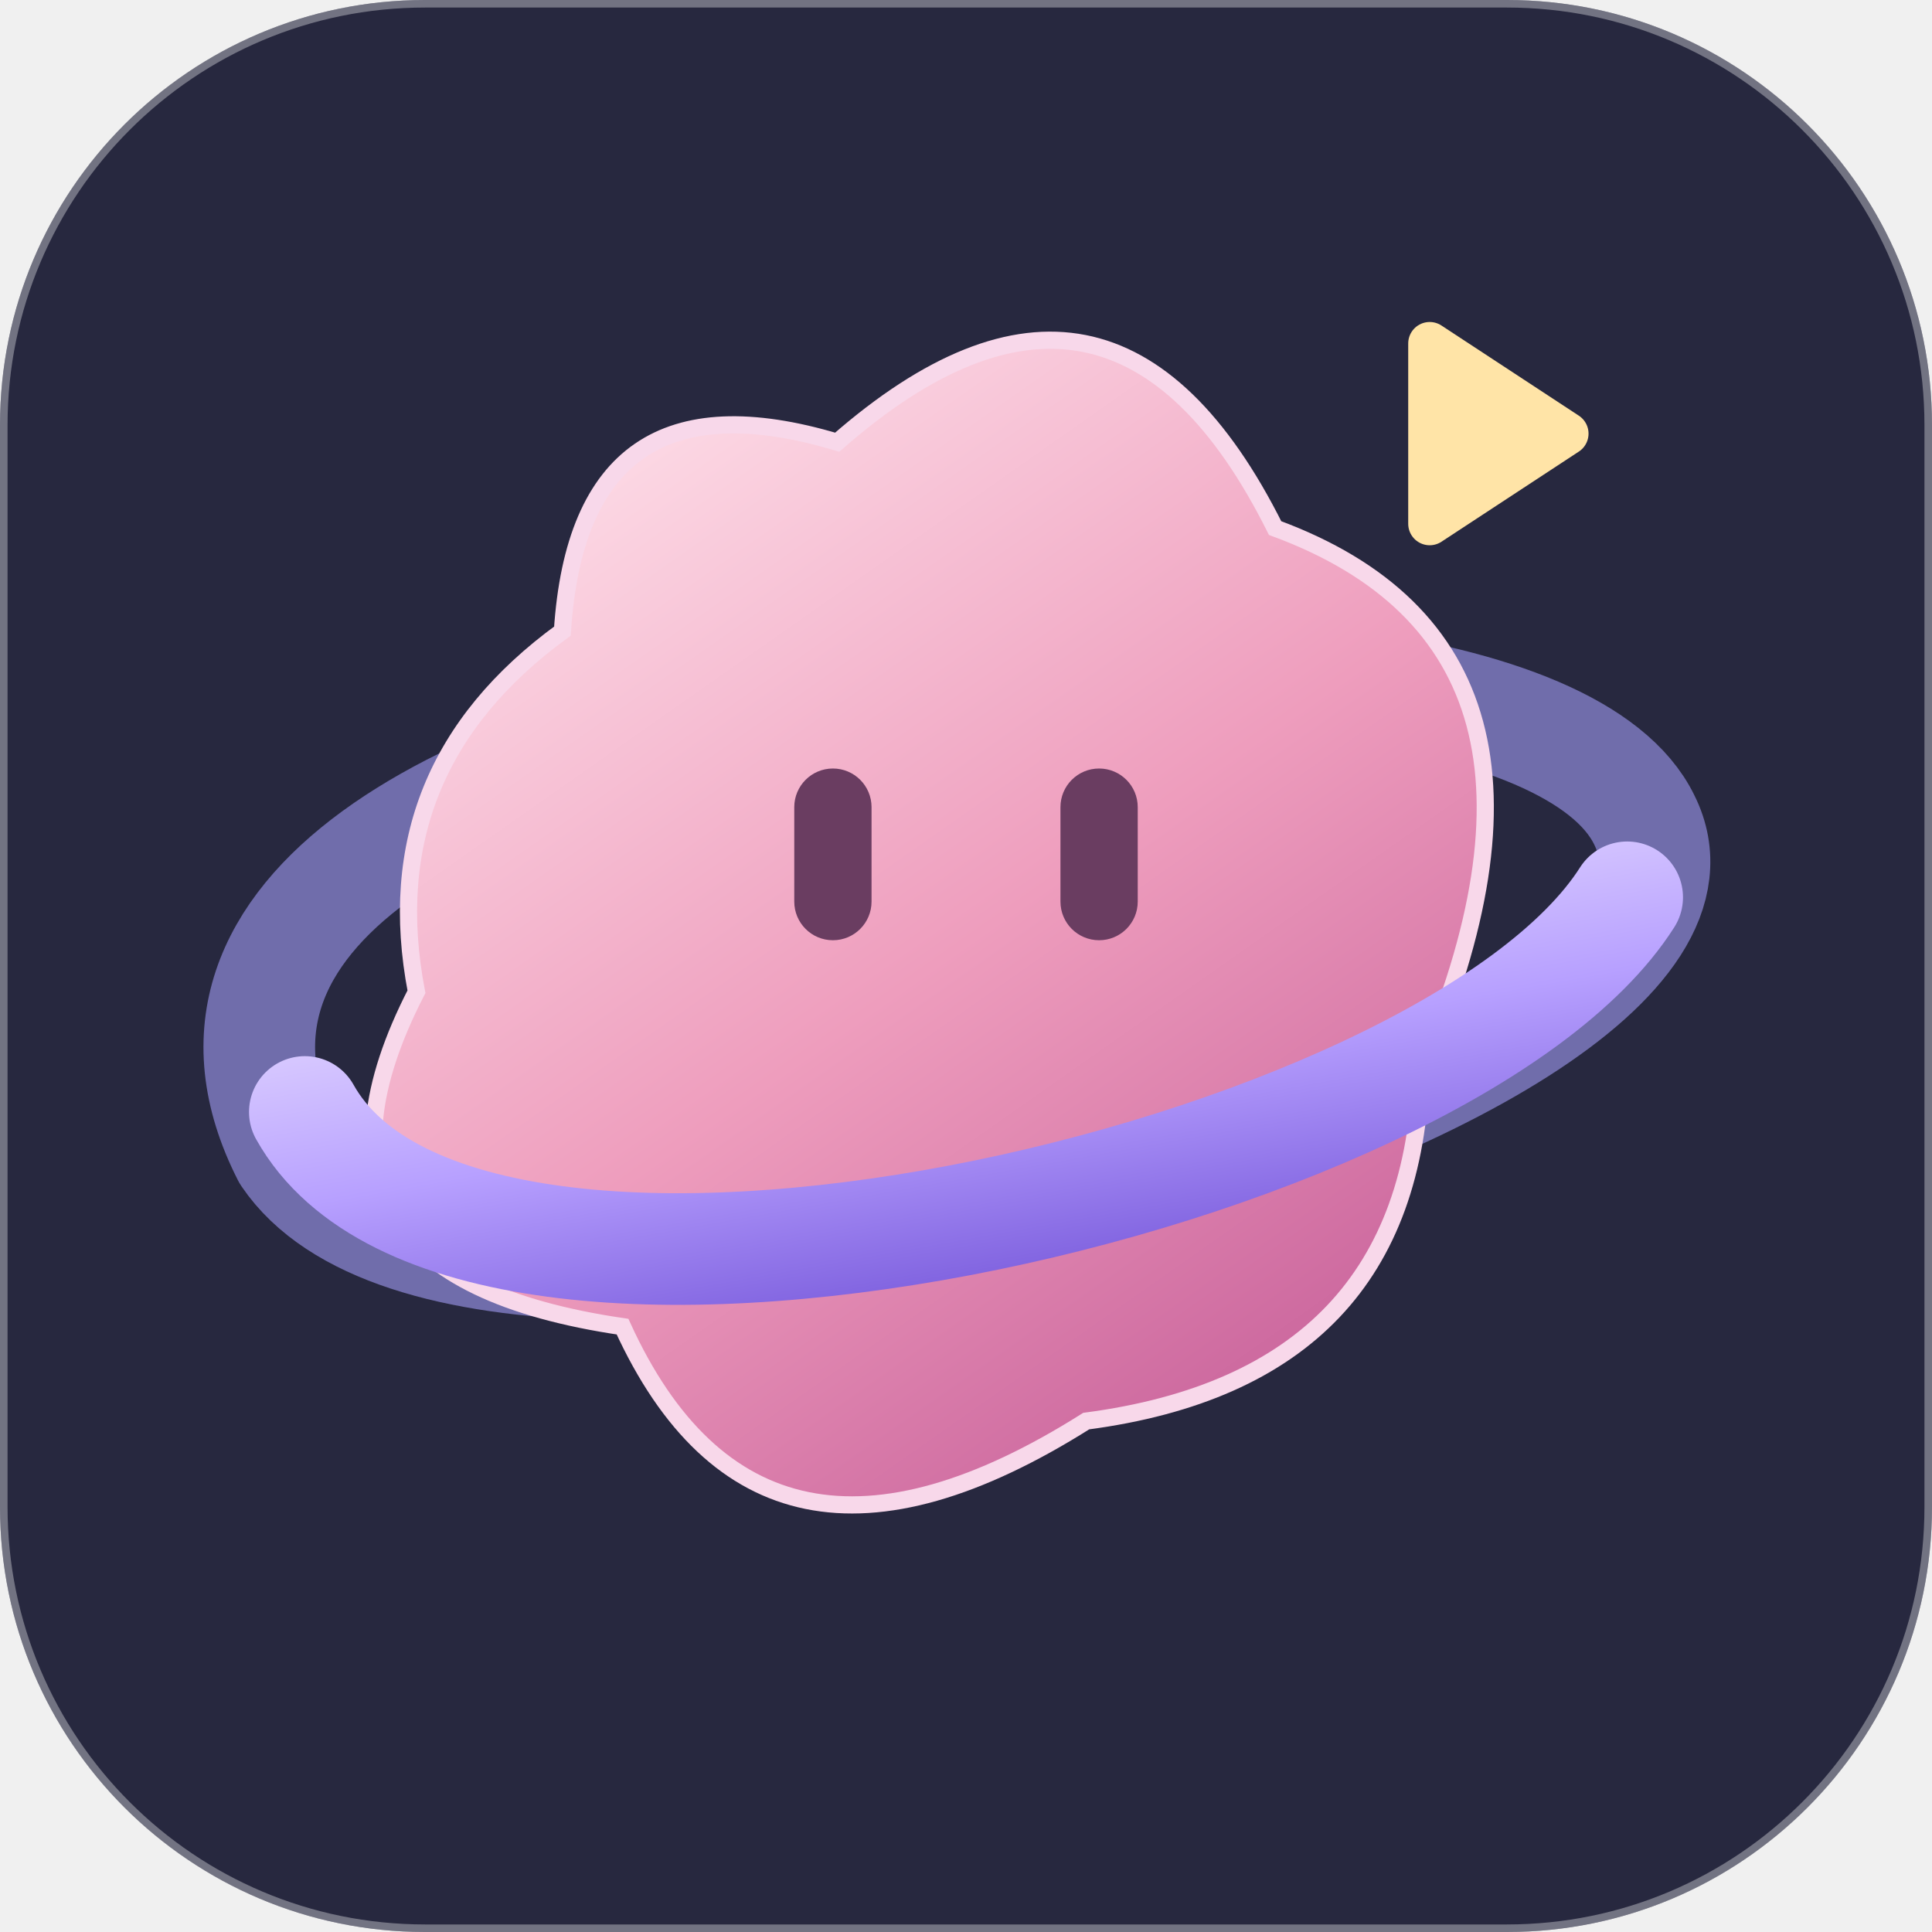
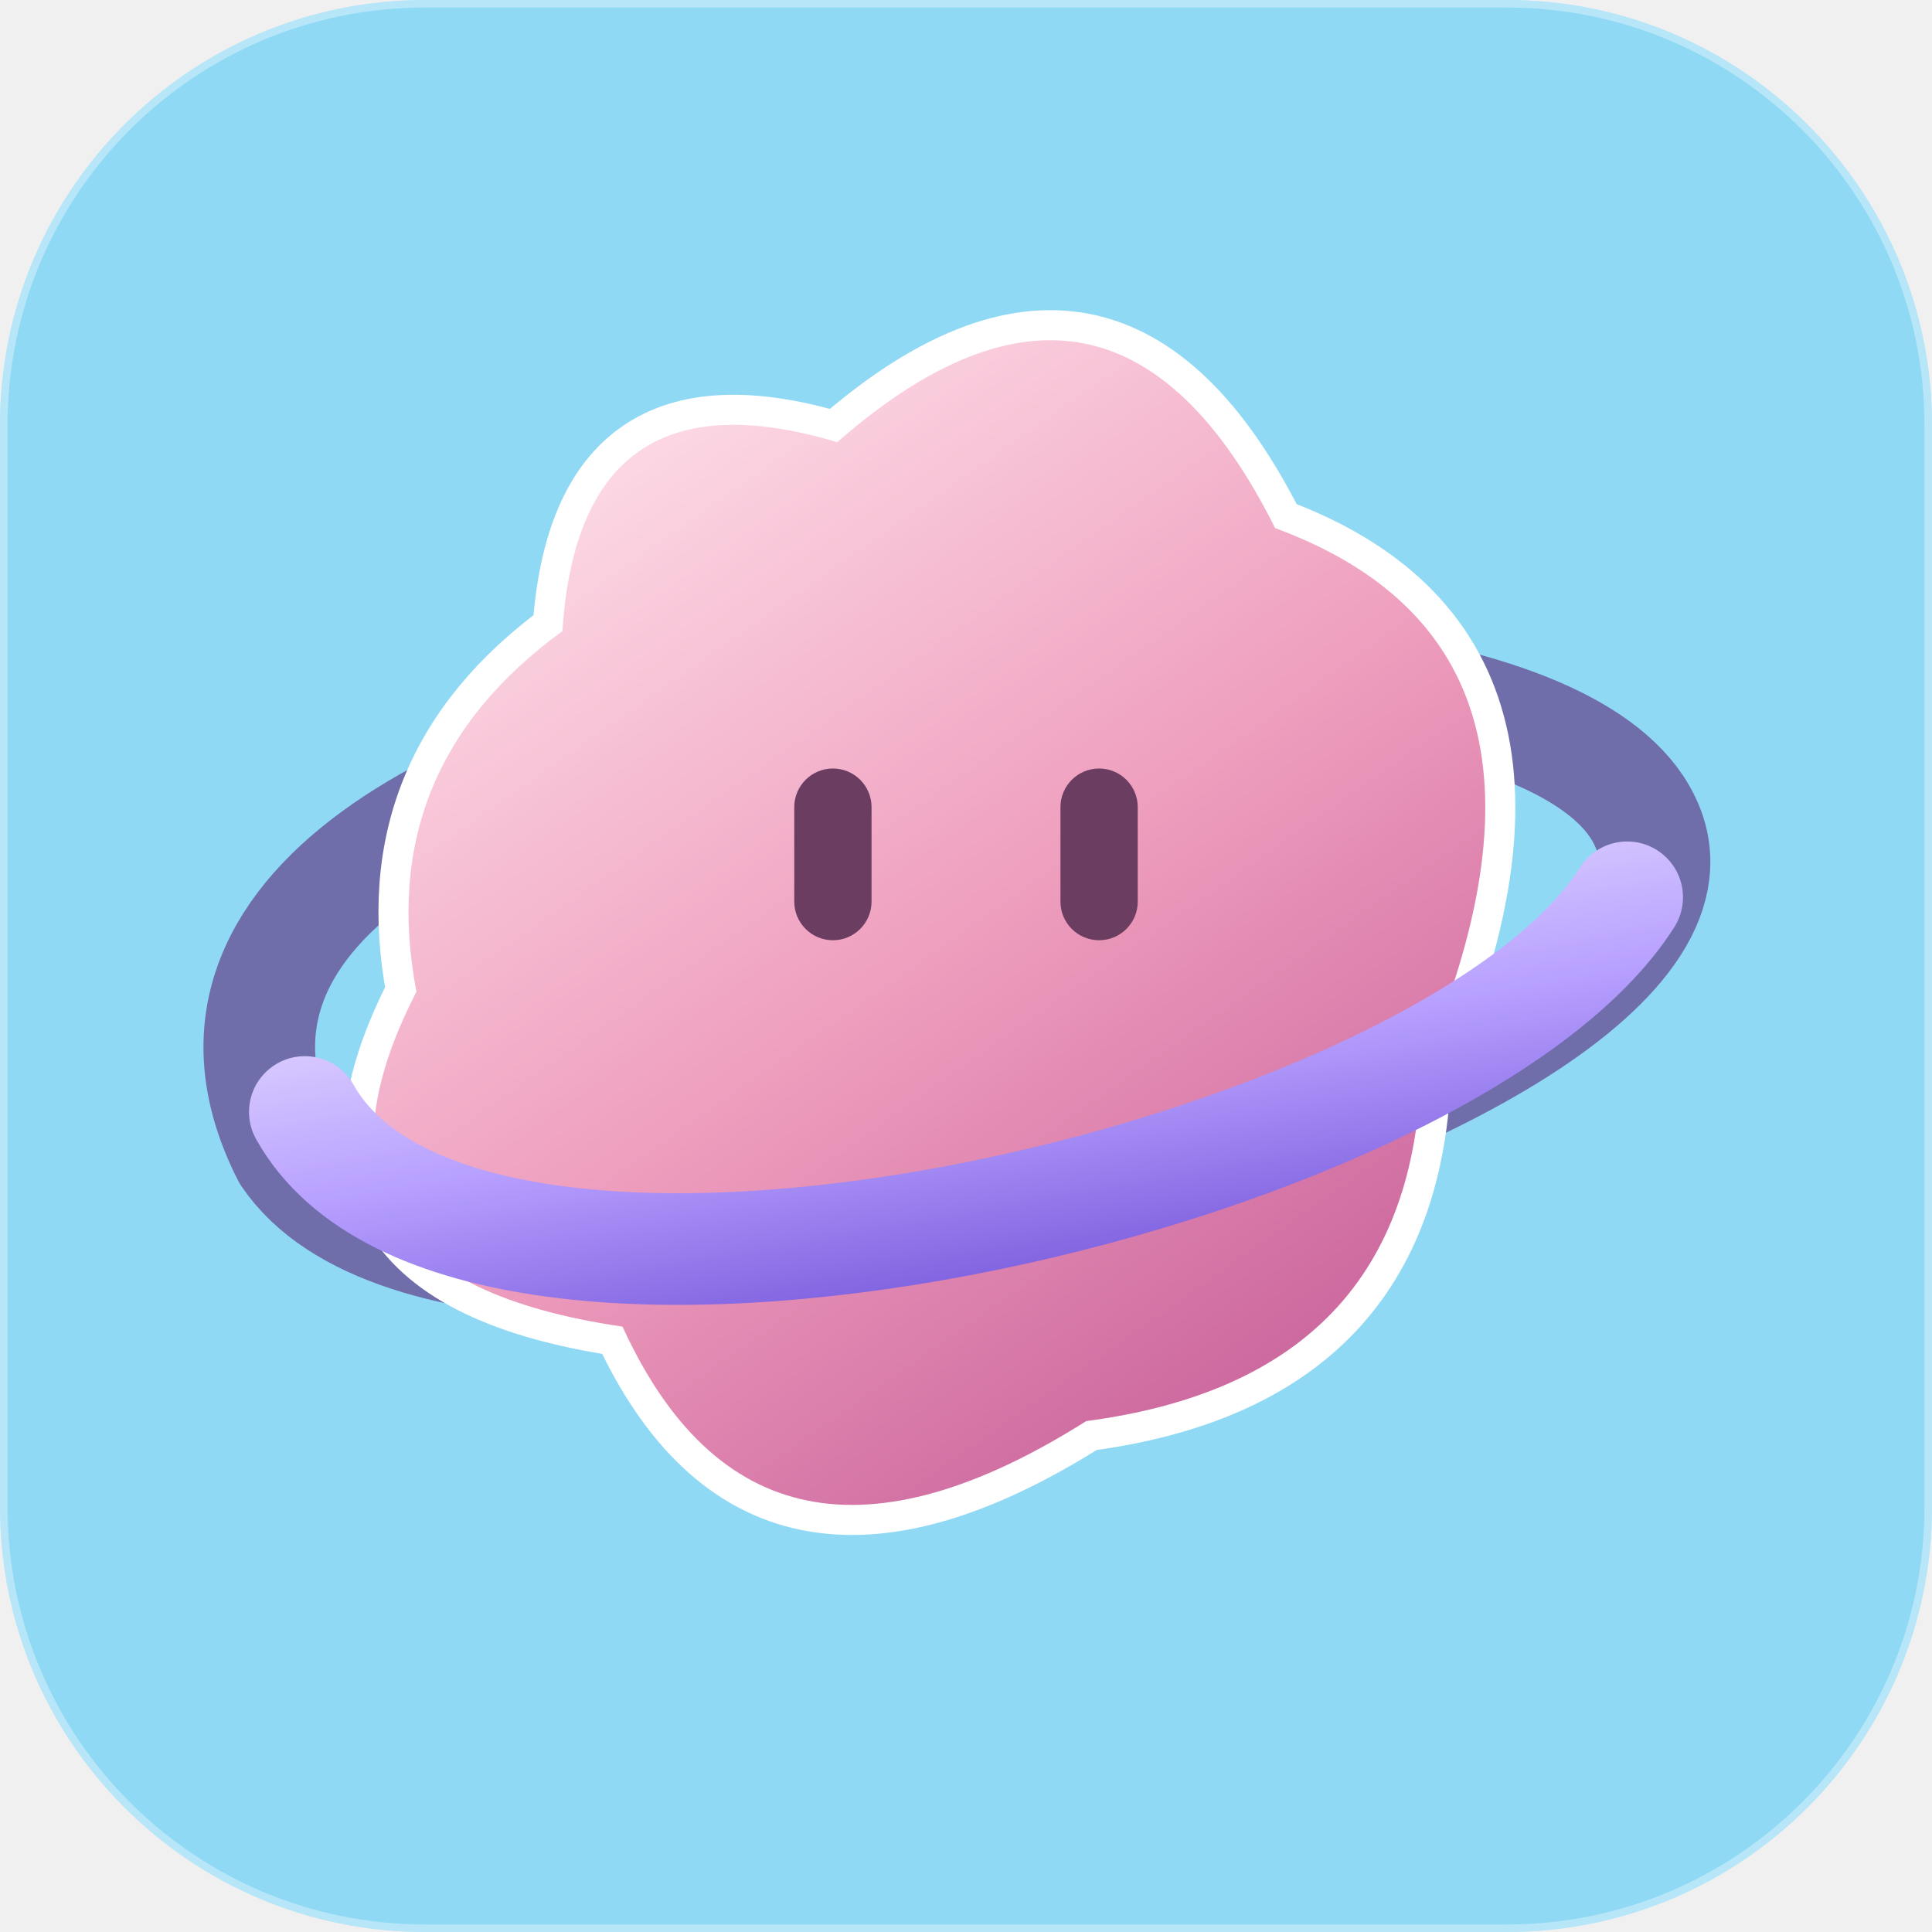
<svg xmlns="http://www.w3.org/2000/svg" width="128" height="128" viewBox="0 0 128 128">
  <defs>
    <linearGradient id="pink" x1="82.3" y1="55.1" x2="174.7" y2="186.8" gradientUnits="userSpaceOnUse">
      <stop stop-color="#FFE4EC" />
      <stop offset="0.52" stop-color="#EE9DBD" />
      <stop offset="1" stop-color="#C45B97" />
    </linearGradient>
    <linearGradient id="lilac" x1="78.7" y1="120" x2="89" y2="177.5" gradientUnits="userSpaceOnUse">
      <stop stop-color="#EEE5FF" />
      <stop offset="0.52" stop-color="#B7A0FF" />
      <stop offset="1" stop-color="#7354D8" />
    </linearGradient>
  </defs>
-   <rect width="128" height="128" rx="28.16" fill="#27283F" />
+   <rect width="128" height="128" rx="28.16" fill="#8FD9F5" />
  <g transform="translate(64 64) scale(0.56889) translate(-128 -128)">
    <path d="M49 150C20 93 191 78 207 111C223 143 72 184 49 150Z" stroke="#706DAB" stroke-width="13" stroke-linecap="round" stroke-linejoin="round" fill="none" />
-     <path d="M81 89C82.333 68.333 93 61 113 67C134.333 48.333 151.333 51.667 164 77C189.333 86.333 195 107.333 181 140C180.333 164 167.333 177.667 142 181C116.667 197 98.667 193.333 88 170C60.667 166 52.667 153 64 131C60.667 113.667 66.333 99.667 81 89Z" fill="url(#pink)" stroke="#F8D8EA" stroke-width="2" />
+     <path d="M81 89C82.333 68.333 93 61 113 67C134.333 48.333 151.333 51.667 164 77C189.333 86.333 195 107.333 181 140C180.333 164 167.333 177.667 142 181C116.667 197 98.667 193.333 88 170C60.667 166 52.667 153 64 131C60.667 113.667 66.333 99.667 81 89Z" fill="url(#pink)" stroke="#FFFFFF" stroke-width="7" stroke-linejoin="round" paint-order="stroke" />
    <path d="M51 145C70 179 184 153 205 120" stroke="url(#lilac)" stroke-width="13" stroke-linecap="round" fill="none" />
    <rect x="108" y="105" width="9" height="20" rx="4.5" fill="#6A3D61" />
    <rect x="139" y="105" width="9" height="20" rx="4.5" fill="#6A3D61" />
-     <path d="M182 55.5L198 66L182 76.5Z" transform="translate(190 66) scale(1) translate(-190 -66)" fill="#FFE4A7" stroke="#FFE4A7" stroke-width="5" stroke-linejoin="round" />
  </g>
  <rect x="0.25" y="0.25" width="127.5" height="127.5" rx="27.91" fill="none" stroke="#FFFFFF" stroke-width="0.5" opacity=".35" />
</svg>
